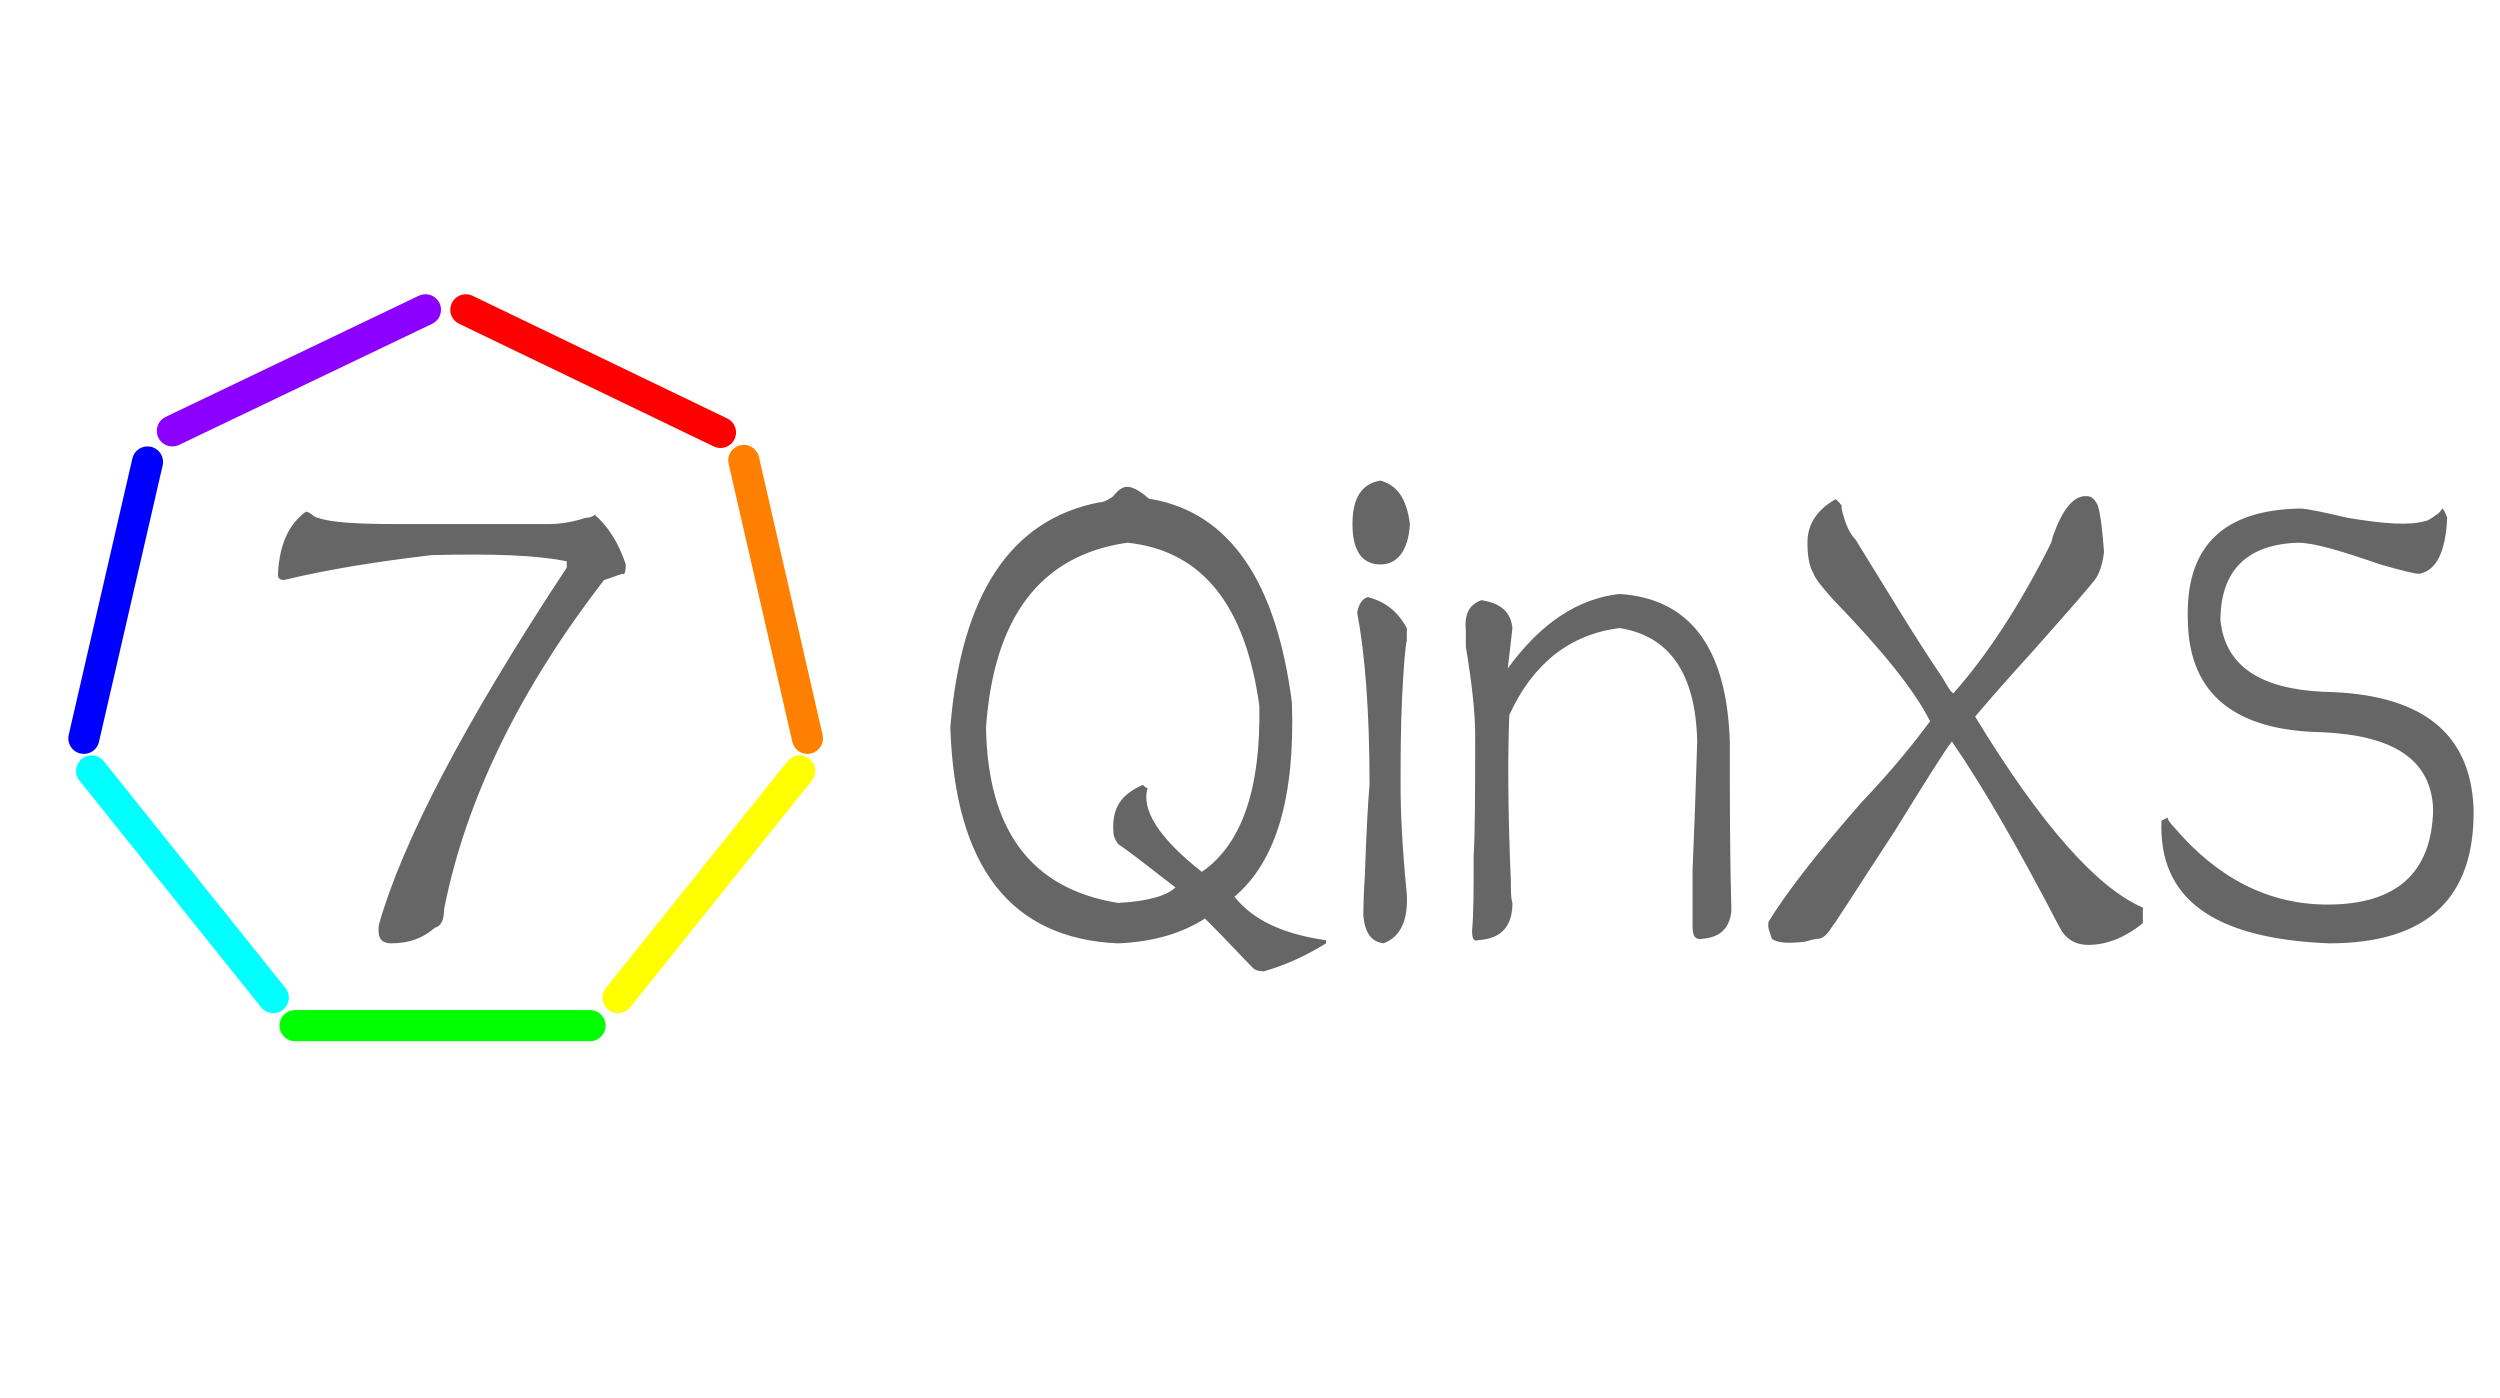
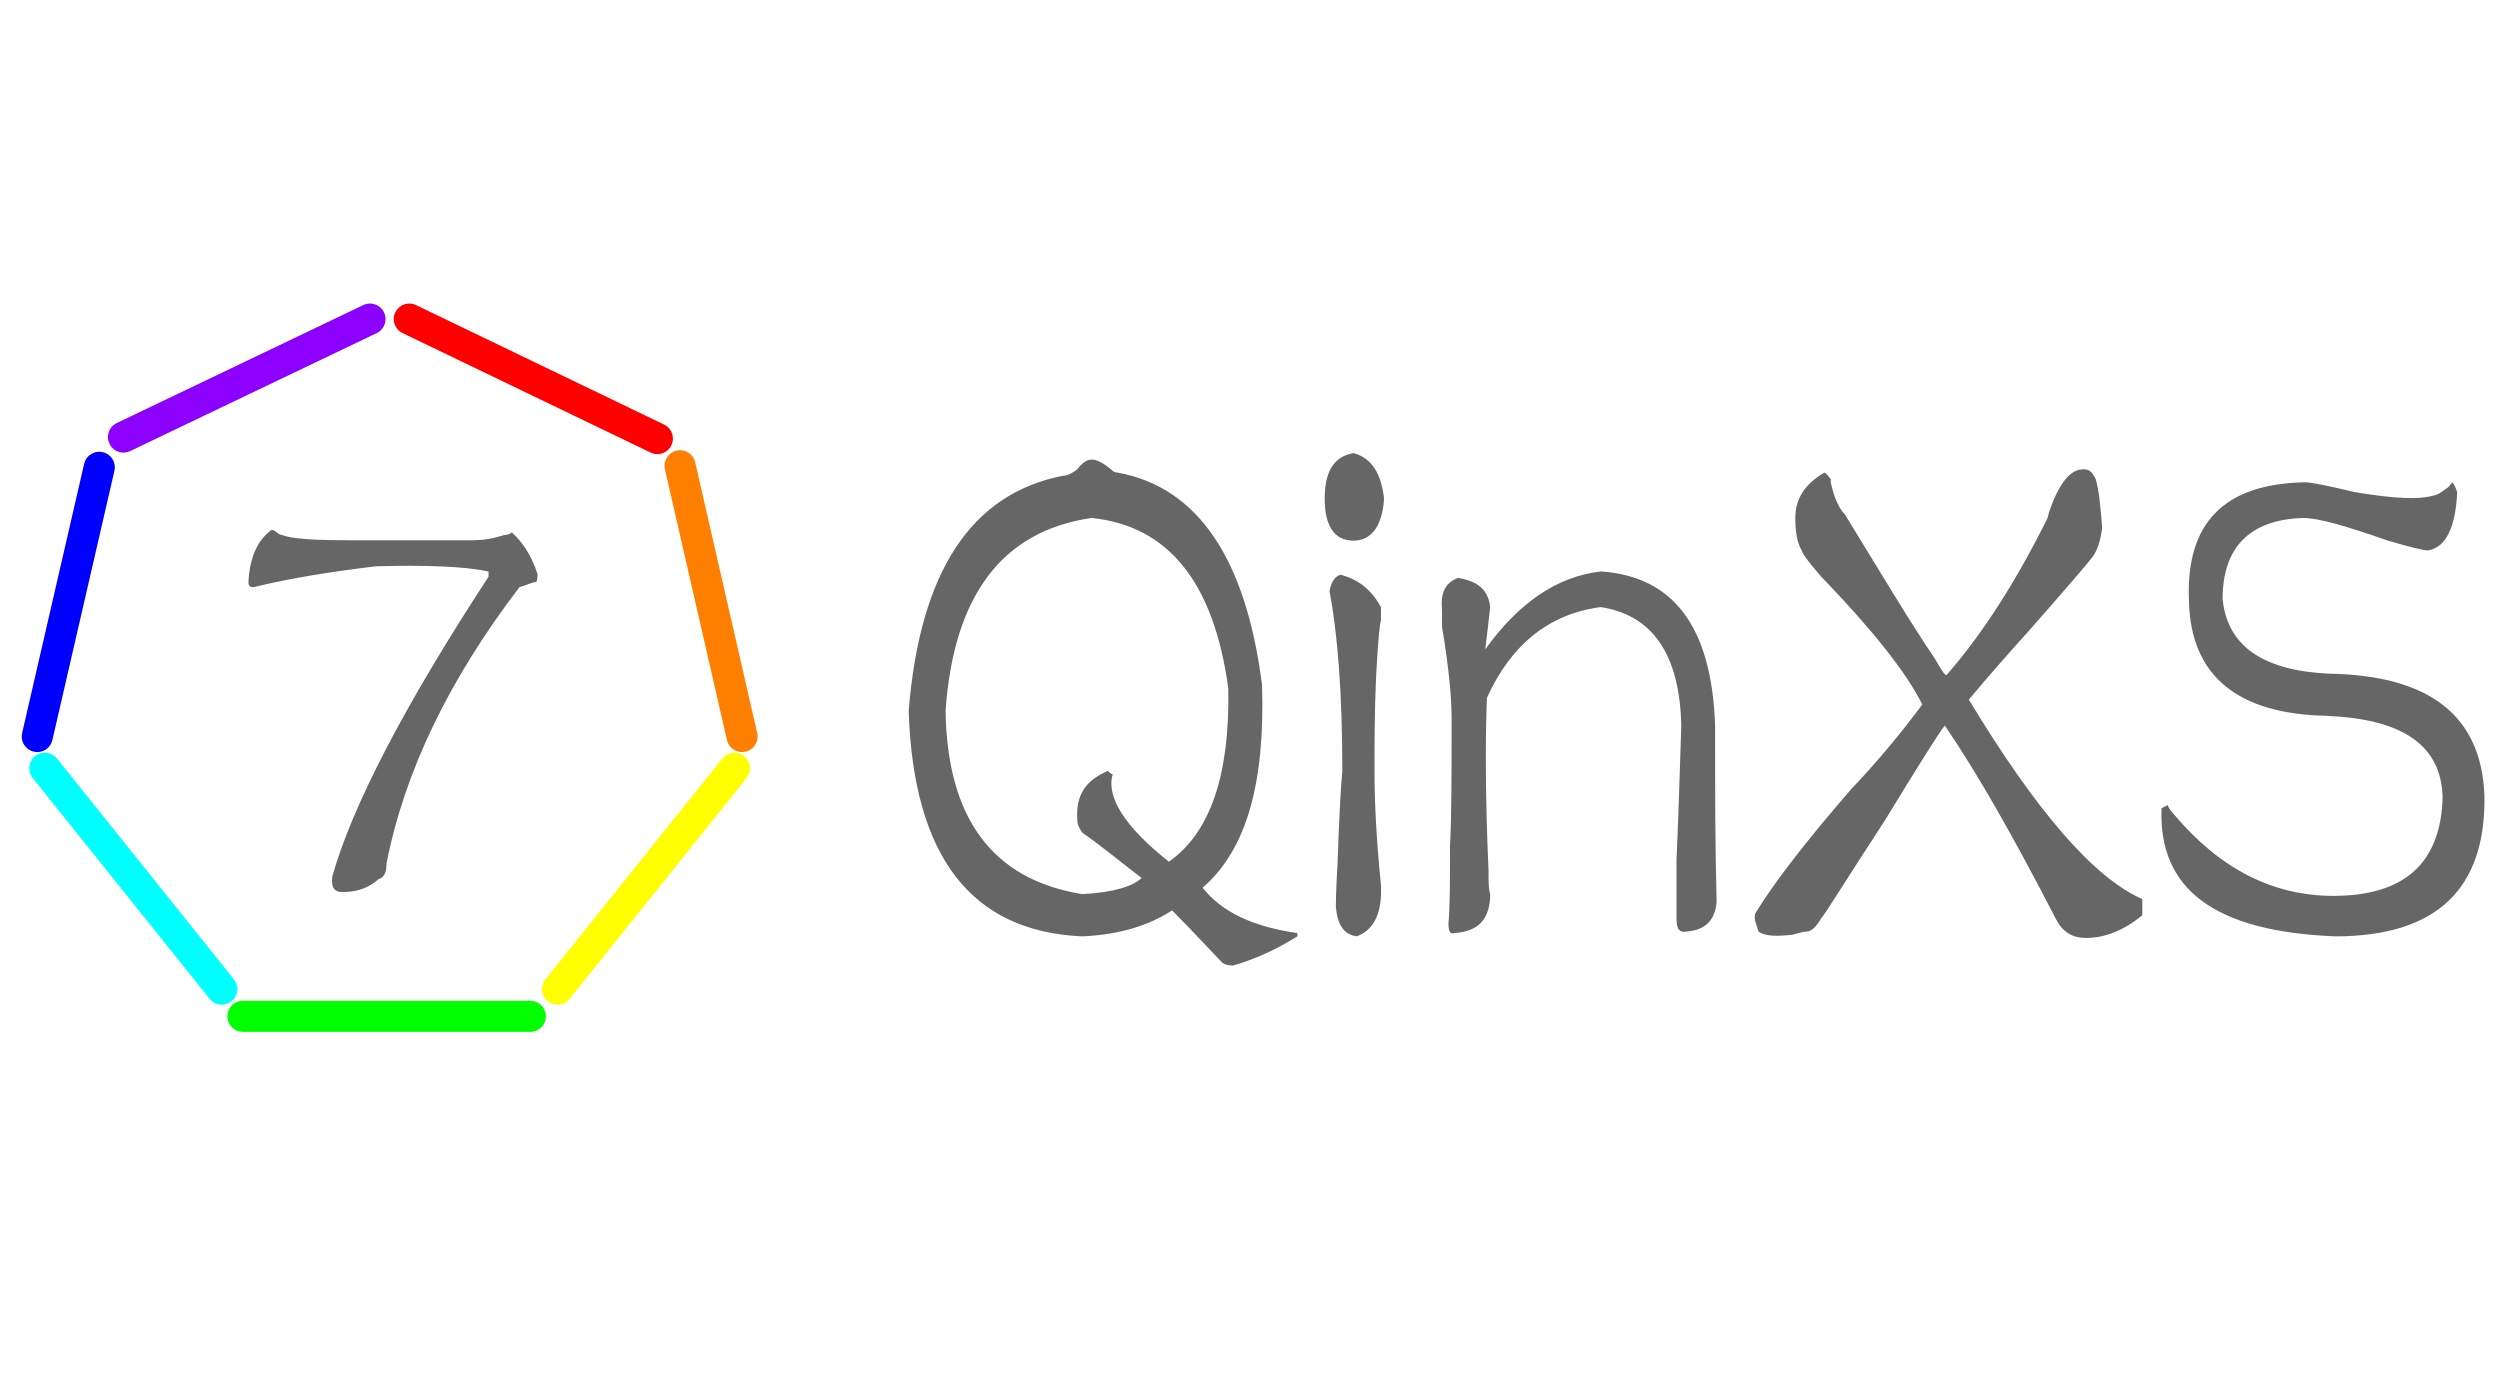
<svg xmlns="http://www.w3.org/2000/svg" width="161" height="90">
-   <path fill="none" stroke="#00F" stroke-width="2" stroke-linecap="round" stroke-miterlimit="10" d="M9.5 29.75l-4.1 17.8" />
-   <path fill="none" stroke="red" stroke-width="2" stroke-linecap="round" stroke-miterlimit="10" d="M46.4 27.85L30 19.95" />
-   <path fill="none" stroke="#FF0" stroke-width="2" stroke-linecap="round" stroke-miterlimit="10" d="M51.5 49.648L39.8 64.25" />
-   <path fill="none" stroke="#0FF" stroke-width="2" stroke-linecap="round" stroke-miterlimit="10" d="M17.6 64.25L5.9 49.648" />
-   <path fill="none" stroke="#8B00FF" stroke-width="2" stroke-linecap="round" stroke-miterlimit="10" d="M27.4 19.95l-16.3 7.8" />
-   <path fill="none" stroke="#0F0" stroke-width="2" stroke-linecap="round" stroke-miterlimit="10" d="M38 66.05H19" />
-   <path fill="#FF7F00" stroke="#FF7F00" stroke-width="2" stroke-linecap="round" stroke-miterlimit="10" d="M52 47.55l-4.1-17.9" />
-   <path fill="#666" d="M25.6 33.75h9.7c.7 0 1.5-.1 2.4-.4.3 0 .5-.1.6-.199.8.699 1.5 1.699 2 3.199 0 .5-.1.7-.2.601-.4.1-.8.3-1.2.399-5.4 7-8.9 14.101-10.3 21.2 0 .7-.2 1.101-.6 1.2-.8.7-1.7 1-2.8 1-.7 0-.9-.4-.8-1.2 1.5-5.3 5.5-13 12.1-23v-.4c-1.9-.4-4.8-.5-8.7-.4-3.4.4-6.6.9-9.5 1.6-.3 0-.4-.1-.4-.399.1-1.9.7-3.2 1.8-4 .1 0 .3.1.4.2s.3.199.4.199c.8.3 2.5.4 5.1.4zm35.6 13.1c.7-8.6 3.9-13.398 9.6-14.5.2 0 .5-.1.9-.399.3-.4.6-.601.9-.601.3 0 .7.2 1.2.601.1.1.2.2.4.2 5 .899 8 5.3 9 13.1.2 6.101-1 10.2-3.7 12.5 1.2 1.5 3.1 2.399 5.9 2.8v.2c-1.301.8-2.602 1.399-4 1.8-.4 0-.602-.1-.7-.199-.5-.5-1.5-1.601-3.1-3.201-1.4.9-3.2 1.5-5.6 1.602-6.9-.303-10.5-4.903-10.8-13.903zm16.2 9.298c2.6-1.799 3.8-5.398 3.7-10.698-.898-6.5-3.7-10-8.5-10.5-5.6.8-8.6 4.8-9.1 11.899.1 6.601 2.9 10.399 8.5 11.299 2-.1 3.2-.5 3.7-1-1.2-.898-2.4-1.898-3.7-2.799-.2-.301-.3-.5-.3-.801-.1-1.5.5-2.4 1.9-3 .1.1.2.2.3.2-.4 1.4.7 3.202 3.5 5.4zM88.9 36.35c-1.2 0-1.801-.899-1.801-2.6s.601-2.6 1.801-2.8c1.1.3 1.699 1.2 1.898 2.8-.098 1.7-.798 2.6-1.898 2.6zm-1.5 3.1c.1-.5.3-.9.699-1 1.101.3 1.899.899 2.5 2v.8c-.101.4-.199 1.6-.301 3.6-.1 2.101-.1 4-.1 5.8 0 1.601.1 3.899.398 6.899.102 1.7-.398 2.8-1.5 3.2-.8-.102-1.199-.7-1.3-1.8 0-.101 0-1 .101-2.601.101-2.801.199-4.701.301-5.801.002-4.797-.298-8.497-.798-11.097zm10 1c-.102.899-.2 1.8-.301 2.6 2.101-2.899 4.5-4.5 7.199-4.8 4.5.3 6.9 3.4 7.102 9.5 0 3.7 0 7.3.1 10.898-.1 1.102-.7 1.701-1.8 1.802-.5.1-.7-.101-.7-.802v-3.6c.1-2.199.2-5 .3-8.3-.1-4.4-1.8-6.8-5-7.3-3.2.399-5.6 2.3-7.1 5.6-.101 2.5-.101 6.1.1 10.7 0 .7 0 1.101.101 1.399 0 1.5-.699 2.301-2.199 2.399-.301.101-.4-.1-.4-.6.1-1.099.1-2.599.1-4.8C95 53.45 95 50.75 95 47.25c0-1.3-.2-3.2-.6-5.6v-1c-.102-1.101.199-1.7 1-2 1.3.2 1.9.8 2 1.8zm16.5 18.9c1.1-1.8 3.1-4.398 6-7.699 2.1-2.199 3.5-4 4.398-5.199-1-2-3.1-4.601-6.3-7.9-.7-.8-1.101-1.3-1.2-1.6-.3-.5-.398-1.2-.398-2 0-1.2.6-2.101 1.8-2.8.2.1.3.3.399.399v.2c.199.9.5 1.6.899 2 2.101 3.4 3.899 6.4 5.601 8.899.301.5.5.9.699 1 2.301-2.6 4.4-5.899 6.301-9.699l.101-.4c.6-1.7 1.3-2.6 2.1-2.6h.101c.301 0 .5.2.699.6.2.7.301 1.7.4 3-.1.8-.3 1.4-.6 1.8-.301.4-1.602 1.9-4 4.601-2 2.199-3.2 3.6-3.7 4.199 4.2 6.899 7.8 11 10.8 12.301v1c-1.1.898-2.3 1.398-3.5 1.398-.9 0-1.5-.398-1.9-1.199-2.6-5-4.898-9-6.898-11.899-.4.5-1.602 2.399-3.7 5.8-2.5 3.801-3.8 5.9-4 6.1-.3.5-.601.802-.899.802-.199 0-.5.1-.899.198-1 .102-1.7.102-2.101-.198-.103-.404-.303-.704-.203-1.104zm27-19.3c-.2-4.8 2.199-7.2 7.199-7.3.399 0 1.399.2 3.101.6 2.399.4 4 .5 5 .2.1 0 .3-.1.7-.399.199-.101.3-.301.398-.4.102.1.2.3.301.6-.101 2.2-.699 3.4-1.801 3.601-.3 0-1.1-.2-2.5-.601-2.6-.899-4.3-1.399-5.3-1.399-3.3.1-5 1.8-5 5 .3 2.899 2.5 4.399 6.601 4.6 6.301.1 9.5 2.601 9.699 7.5.102 5.8-3 8.7-9.3 8.7-7.5-.3-11-2.9-10.8-7.9l.398-.199c0 .101.102.301.4.601 2.8 3.3 6.1 5 9.9 5 4.398 0 6.699-2 6.799-6.101-.1-3.199-2.5-4.801-7.199-5C144 47.05 141 44.75 140.9 40.05z" />
+   <path fill="none" stroke="#00F" stroke-width="2" stroke-linecap="round" stroke-miterlimit="10" d="M6.394 30.094L2.4 47.432" />
+   <path fill="none" stroke="red" stroke-width="2" stroke-linecap="round" stroke-miterlimit="10" d="M42.334 28.244L26.36 20.55" />
+   <path fill="none" stroke="#FF0" stroke-width="2" stroke-linecap="round" stroke-miterlimit="10" d="M47.302 49.476L35.906 63.697" />
+   <path fill="none" stroke="#0FF" stroke-width="2" stroke-linecap="round" stroke-miterlimit="10" d="M14.283 63.697L2.887 49.476" />
+   <path fill="none" stroke="#8B00FF" stroke-width="2" stroke-linecap="round" stroke-miterlimit="10" d="M23.828 20.549L7.952 28.146" />
+   <path fill="none" stroke="#0F0" stroke-width="2" stroke-linecap="round" stroke-miterlimit="10" d="M34.153 65.451H15.646" />
+   <path fill="#FF7F00" stroke="#FF7F00" stroke-width="2" stroke-linecap="round" stroke-miterlimit="10" d="M47.789 47.432l-3.994-17.435" />
+   <path fill="#666" d="M22.4 34.791h8.062c.583 0 1.246-.084 1.997-.336.248 0 .416-.084.498-.167.665.586 1.248 1.426 1.663 2.685 0 .419-.084.587-.168.504-.332.083-.663.252-.997.335-4.49 5.874-7.397 11.833-8.562 17.79 0 .587-.166.923-.5 1.006-.663.587-1.413.84-2.327.84-.58 0-.748-.336-.664-1.007 1.246-4.447 4.572-10.909 10.06-19.301v-.336c-1.583-.335-3.991-.42-7.233-.335-2.827.335-5.486.755-7.898 1.343-.249 0-.331-.083-.331-.335.082-1.595.58-2.686 1.495-3.356.082 0 .249.083.333.167.083.083.249.167.331.167.666.251 2.078.336 4.241.336zm36.119 10.991c.723-8.98 4.033-13.991 9.93-15.141.207 0 .516-.105.93-.417.31-.418.621-.628.93-.628.313 0 .727.209 1.242.628.104.104.207.209.415.209 5.171.938 8.277 5.535 9.309 13.68.207 6.37-1.032 10.651-3.826 13.053 1.243 1.567 3.207 2.506 6.104 2.925v.209c-1.344.836-2.694 1.461-4.138 1.879-.414 0-.623-.103-.722-.206-.52-.524-1.555-1.673-3.208-3.344-1.45.939-3.311 1.565-5.794 1.673-7.14-.317-10.864-5.12-11.172-14.52zm16.756 9.712c2.689-1.88 3.933-5.638 3.826-11.173-.928-6.789-3.826-10.443-8.792-10.965-5.792.835-8.895 5.012-9.414 12.426.104 6.893 3 10.858 8.793 11.799 2.069-.104 3.313-.521 3.829-1.043-1.243-.938-2.482-1.983-3.829-2.924-.205-.315-.31-.521-.31-.837-.102-1.565.517-2.504 1.966-3.133.105.104.207.21.31.21-.412 1.462.726 3.343 3.621 5.64zm11.897-20.676c-1.243 0-1.861-.938-1.861-2.715s.618-2.715 1.861-2.924c1.136.313 1.761 1.253 1.962 2.924-.103 1.775-.826 2.715-1.962 2.715zm-1.552 3.237c.104-.522.309-.94.722-1.044 1.138.313 1.964.939 2.591 2.089v.835c-.107.417-.21 1.67-.318 3.76-.097 2.192-.097 4.176-.097 6.056 0 1.671.097 4.072.412 7.204.1 1.776-.412 2.926-1.553 3.343-.827-.107-1.242-.731-1.348-1.881 0-.104 0-1.043.105-2.716.101-2.925.203-4.909.311-6.058.002-5.009-.306-8.873-.825-11.588zM95.968 39.1c-.108.938-.211 1.878-.317 2.714 2.178-3.028 4.663-4.699 7.447-5.013 4.659.313 7.14 3.55 7.354 9.92 0 3.865 0 7.624.097 11.383-.097 1.149-.723 1.776-1.86 1.881-.52.104-.723-.104-.723-.837v-3.761c.105-2.295.203-5.222.309-8.668-.105-4.593-1.859-7.1-5.174-7.622-3.307.416-5.791 2.402-7.343 5.847-.106 2.611-.106 6.372.104 11.175 0 .731 0 1.15.106 1.46 0 1.566-.721 2.403-2.28 2.506-.311.104-.406-.105-.406-.626.098-1.147.098-2.715.098-5.014.103-1.771.103-4.59.103-8.245 0-1.358-.202-3.343-.617-5.849v-1.043c-.107-1.15.203-1.776 1.033-2.089 1.342.21 1.962.836 2.069 1.881zm17.065 19.735c1.138-1.879 3.209-4.59 6.207-8.039a58.031 58.031 0 0 0 4.555-5.428c-1.041-2.089-3.209-4.806-6.523-8.25-.723-.835-1.138-1.358-1.243-1.67-.309-.522-.411-1.254-.411-2.089 0-1.252.625-2.194 1.868-2.924.203.104.309.313.413.416v.209c.201.939.512 1.67.925 2.088 2.178 3.551 4.036 6.684 5.796 9.294.314.521.517.939.727 1.044 2.378-2.715 4.55-6.16 6.516-10.128l.106-.418c.617-1.775 1.341-2.714 2.168-2.714h.106c.311 0 .52.209.723.626.208.731.31 1.776.414 3.133-.104.836-.309 1.463-.617 1.88-.317.418-1.659 1.984-4.142 4.805a151.42 151.42 0 0 0-3.827 4.384c4.347 7.205 8.066 11.488 11.17 12.846v1.046c-1.138.937-2.377 1.459-3.615 1.459-.935 0-1.551-.416-1.966-1.254-2.691-5.22-5.065-9.398-7.138-12.426-.415.524-1.659 2.505-3.826 6.058-2.591 3.972-3.931 6.163-4.143 6.37-.309.522-.619.838-.925.838-.21 0-.52.104-.933.209-1.032.104-1.759.104-2.17-.209-.108-.424-.32-.737-.215-1.156zm27.935-20.153c-.211-5.012 2.273-7.519 7.448-7.623.414 0 1.444.209 3.206.627 2.479.417 4.137.521 5.169.208.105 0 .313-.104.729-.416.205-.105.313-.314.406-.417.108.104.211.313.318.627-.107 2.296-.725 3.55-1.87 3.76-.309 0-1.138-.209-2.582-.628-2.689-.938-4.452-1.461-5.483-1.461-3.411.104-5.174 1.88-5.174 5.221.309 3.027 2.589 4.595 6.832 4.804 6.516.104 9.828 2.715 10.03 7.833.107 6.057-3.103 9.085-9.616 9.085-7.762-.313-11.381-3.028-11.179-8.25l.412-.209c0 .107.108.315.416.63 2.899 3.446 6.31 5.221 10.242 5.221 4.547 0 6.928-2.089 7.033-6.372-.105-3.341-2.586-5.015-7.447-5.222-5.685-.108-8.789-2.511-8.89-7.418z" />
</svg>
